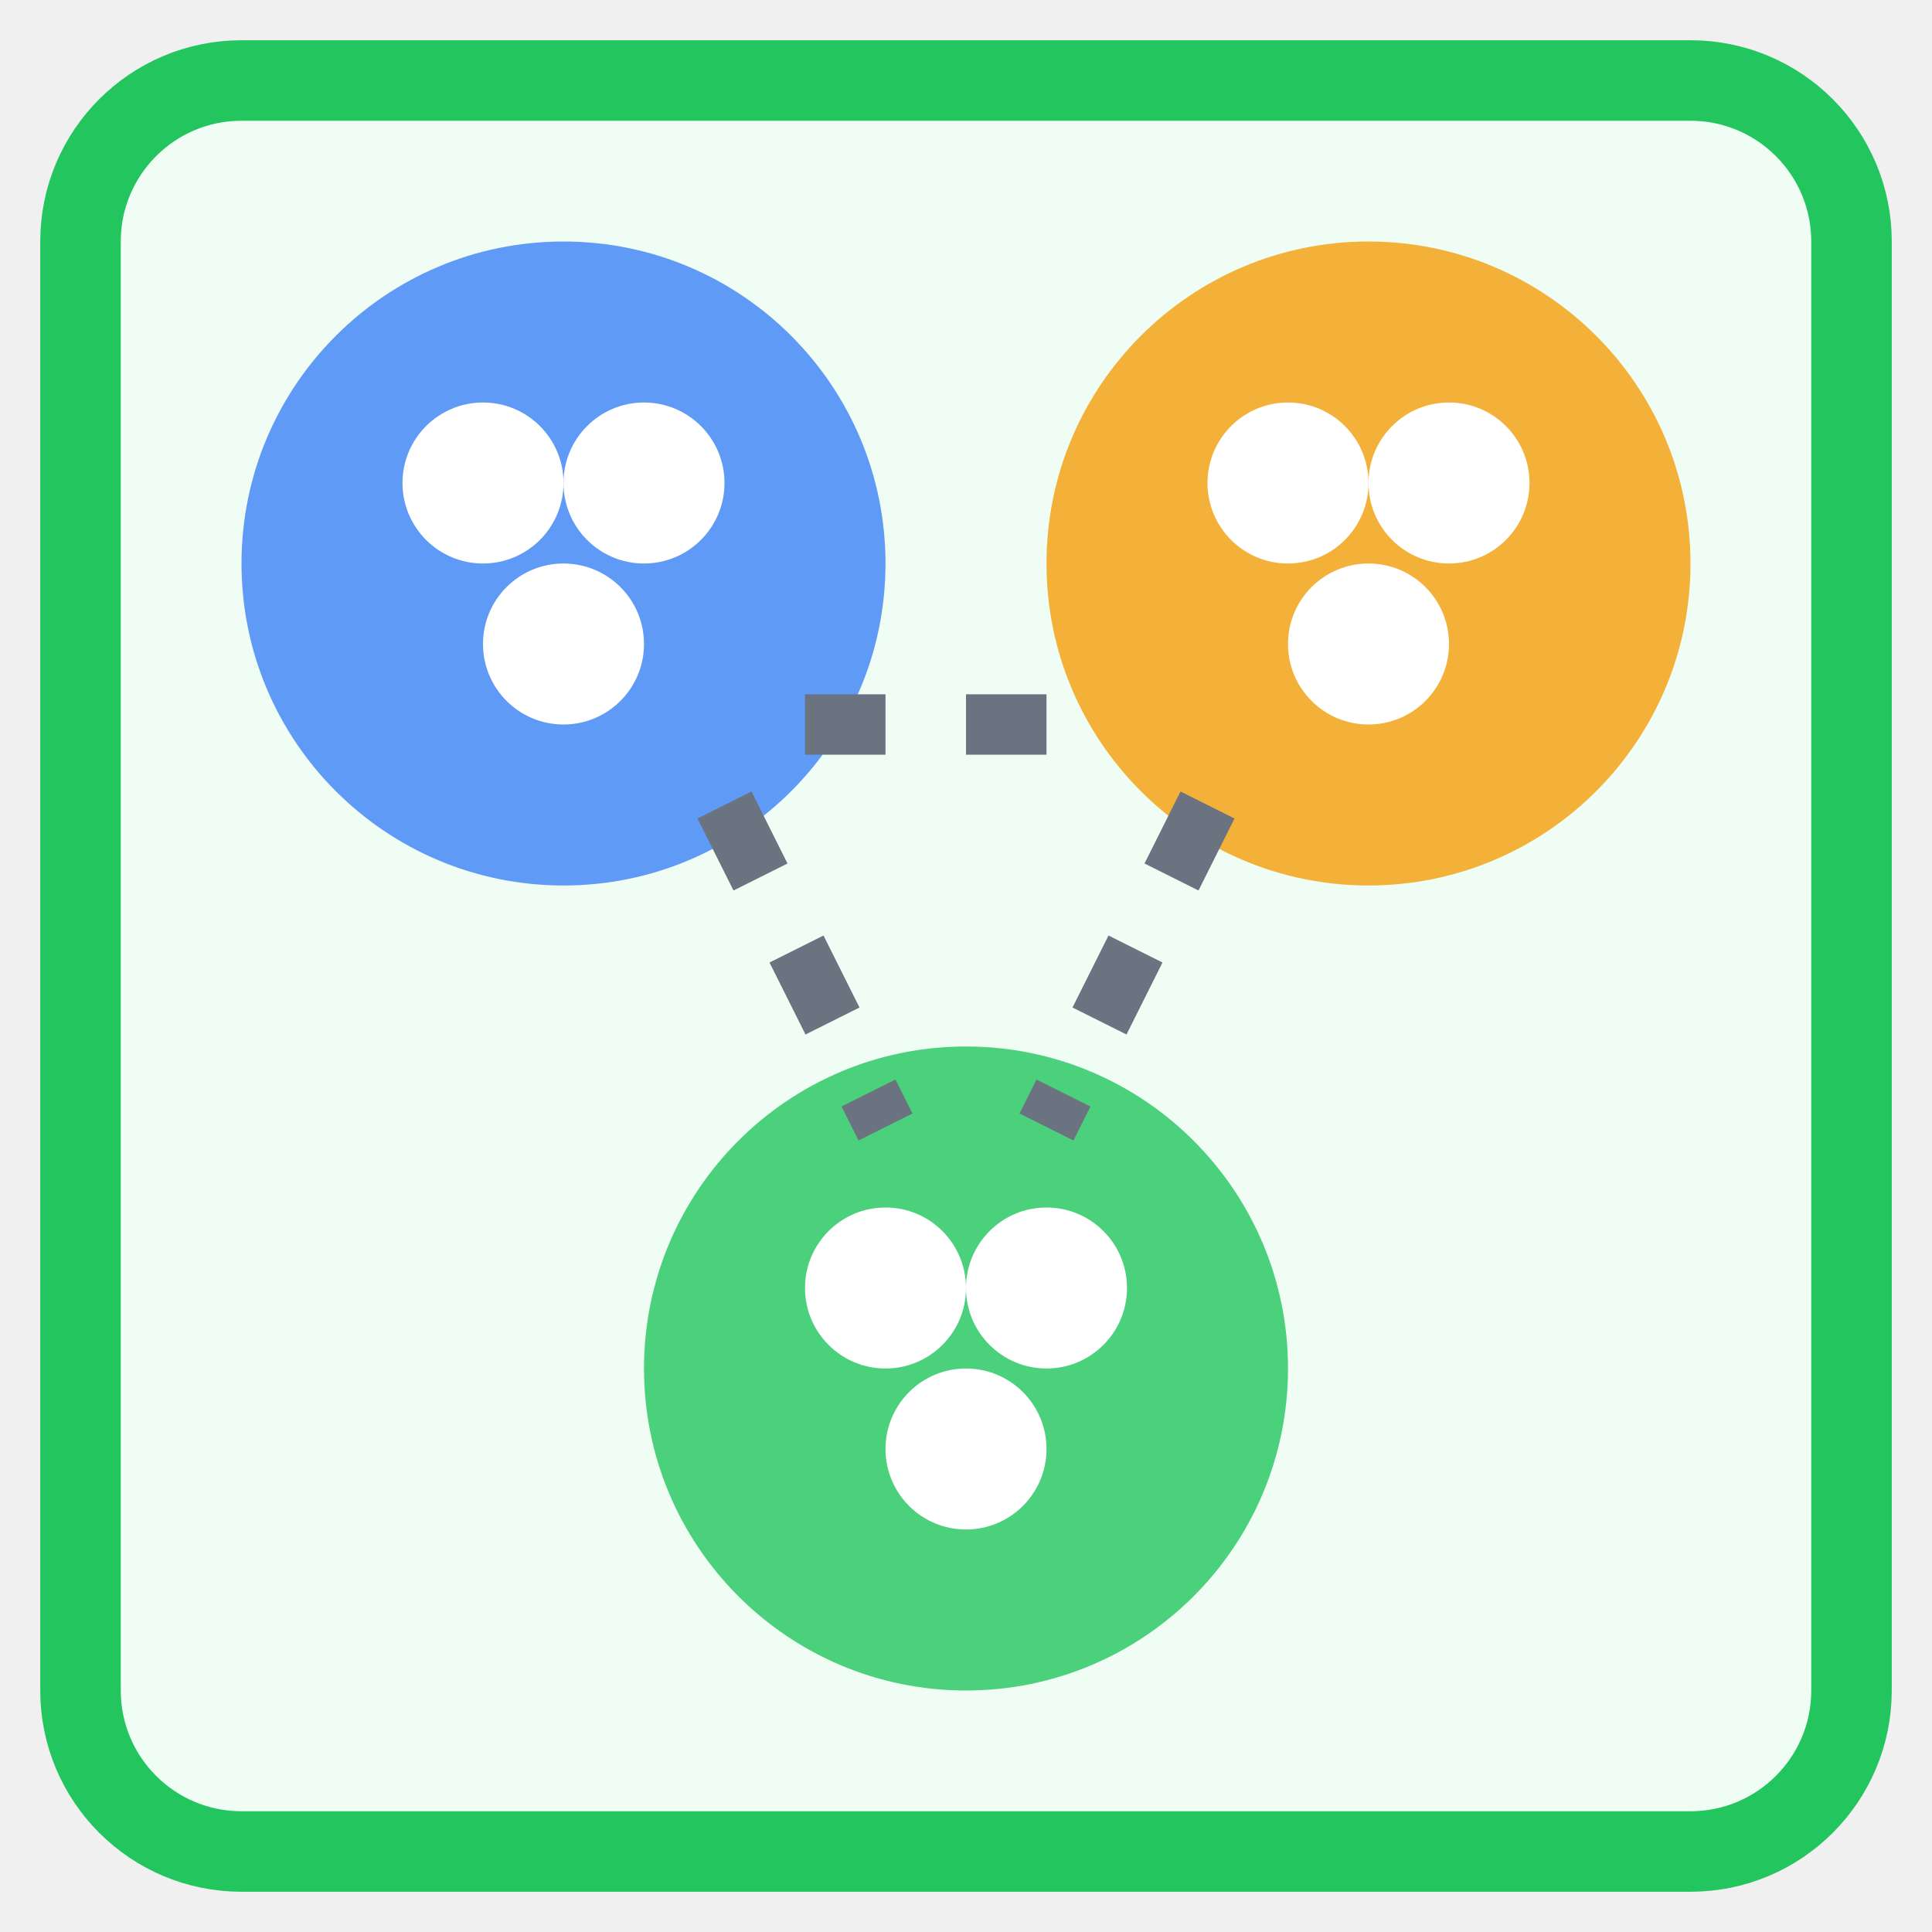
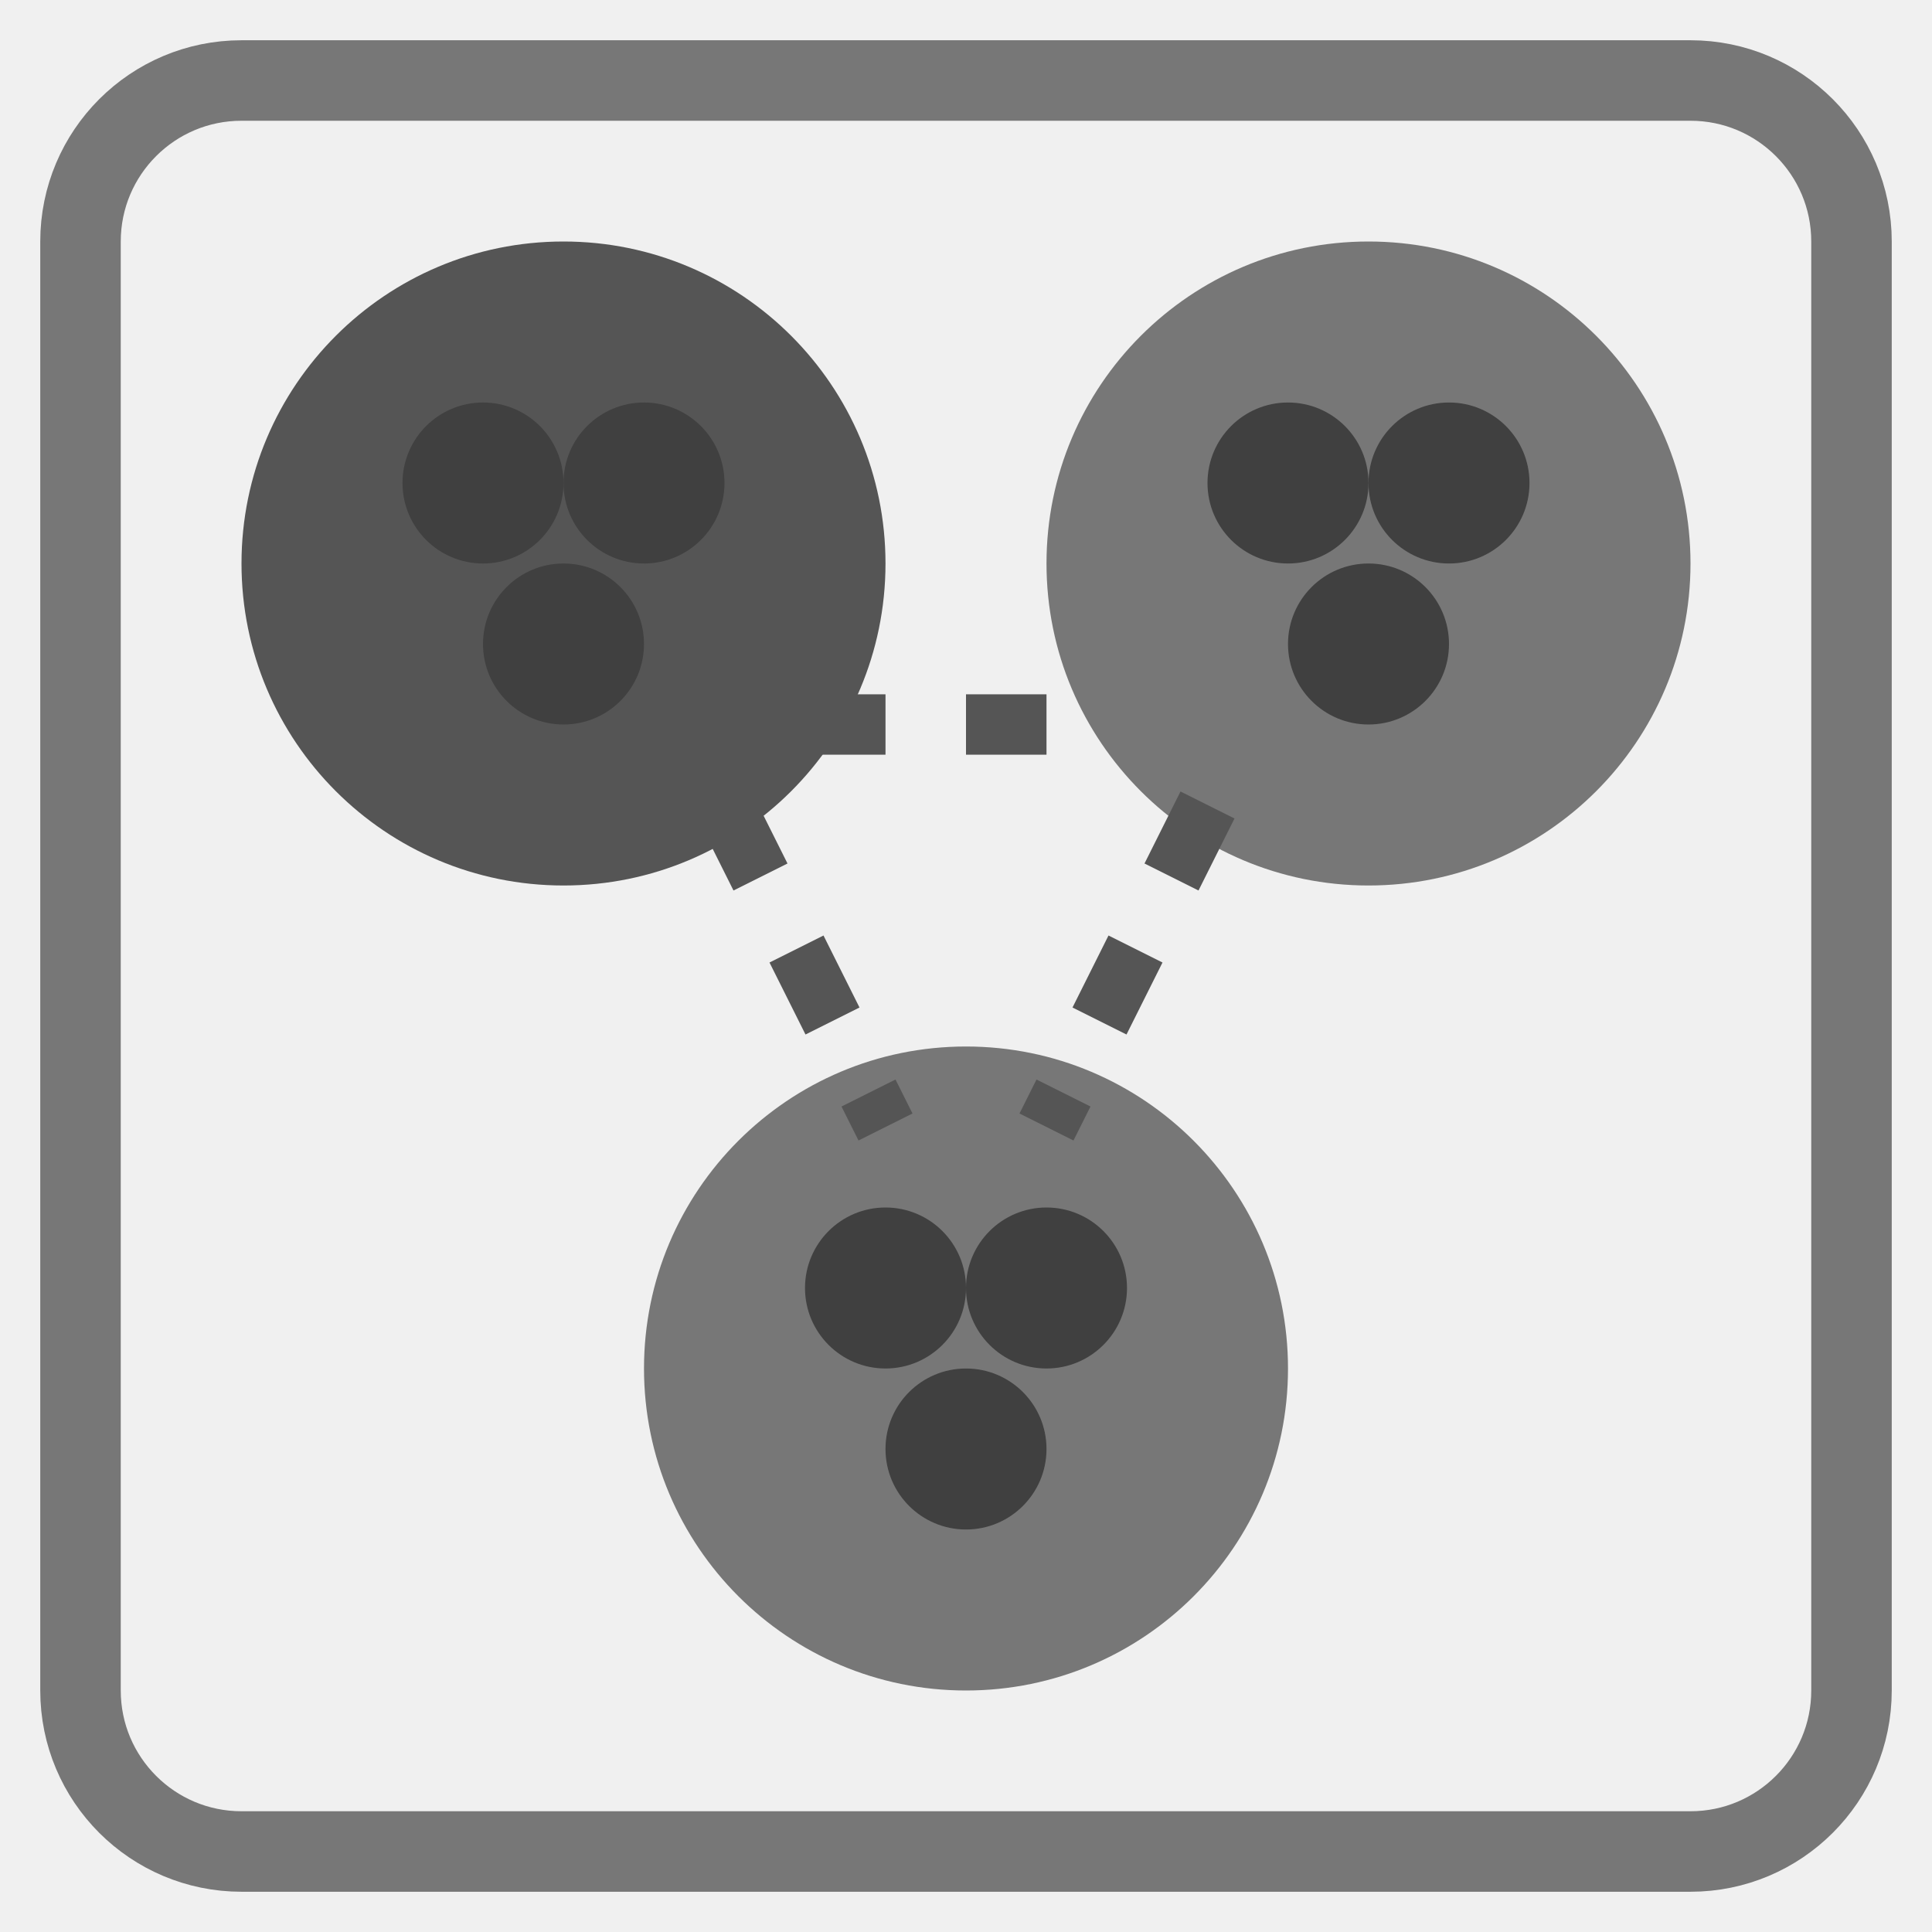
<svg xmlns="http://www.w3.org/2000/svg" viewBox="0 0 48 48">
-   <rect x="2" y="2" width="44" height="44" rx="4" fill="#f0fdf4" stroke="#22c55e" stroke-width="2" />
-   <circle cx="14" cy="14" r="8" fill="#3b82f6" opacity="0.8" />
-   <circle cx="12" cy="12" r="2" fill="white" />
-   <circle cx="16" cy="12" r="2" fill="white" />
-   <circle cx="14" cy="16" r="2" fill="white" />
-   <circle cx="34" cy="14" r="8" fill="#f59e0b" opacity="0.8" />
-   <circle cx="32" cy="12" r="2" fill="white" />
-   <circle cx="36" cy="12" r="2" fill="white" />
-   <circle cx="34" cy="16" r="2" fill="white" />
-   <circle cx="24" cy="34" r="8" fill="#22c55e" opacity="0.8" />
-   <circle cx="22" cy="32" r="2" fill="white" />
-   <circle cx="26" cy="32" r="2" fill="white" />
-   <circle cx="24" cy="36" r="2" fill="white" />
-   <line x1="20" y1="18" x2="28" y2="18" stroke="#6b7280" stroke-width="1.5" stroke-dasharray="2,2" />
-   <line x1="18" y1="20" x2="22" y2="28" stroke="#6b7280" stroke-width="1.5" stroke-dasharray="2,2" />
-   <line x1="30" y1="20" x2="26" y2="28" stroke="#6b7280" stroke-width="1.5" stroke-dasharray="2,2" />
+   <rect x="2" y="2" width="44" height="44" rx="4" fill="none" stroke="#777777" stroke-width="2" />
+   <circle cx="14" cy="14" r="8" fill="#555555" />
+   <circle cx="12" cy="12" r="2" fill="#404040" />
+   <circle cx="16" cy="12" r="2" fill="#404040" />
+   <circle cx="14" cy="16" r="2" fill="#404040" />
+   <circle cx="34" cy="14" r="8" fill="#777777" />
+   <circle cx="32" cy="12" r="2" fill="#404040" />
+   <circle cx="36" cy="12" r="2" fill="#404040" />
+   <circle cx="34" cy="16" r="2" fill="#404040" />
+   <circle cx="24" cy="34" r="8" fill="#777777" />
+   <circle cx="22" cy="32" r="2" fill="#404040" />
+   <circle cx="26" cy="32" r="2" fill="#404040" />
+   <circle cx="24" cy="36" r="2" fill="#404040" />
+   <line x1="20" y1="18" x2="28" y2="18" stroke="#555555" stroke-width="1.5" stroke-dasharray="2,2" />
+   <line x1="18" y1="20" x2="22" y2="28" stroke="#555555" stroke-width="1.5" stroke-dasharray="2,2" />
+   <line x1="30" y1="20" x2="26" y2="28" stroke="#555555" stroke-width="1.5" stroke-dasharray="2,2" />
</svg>
